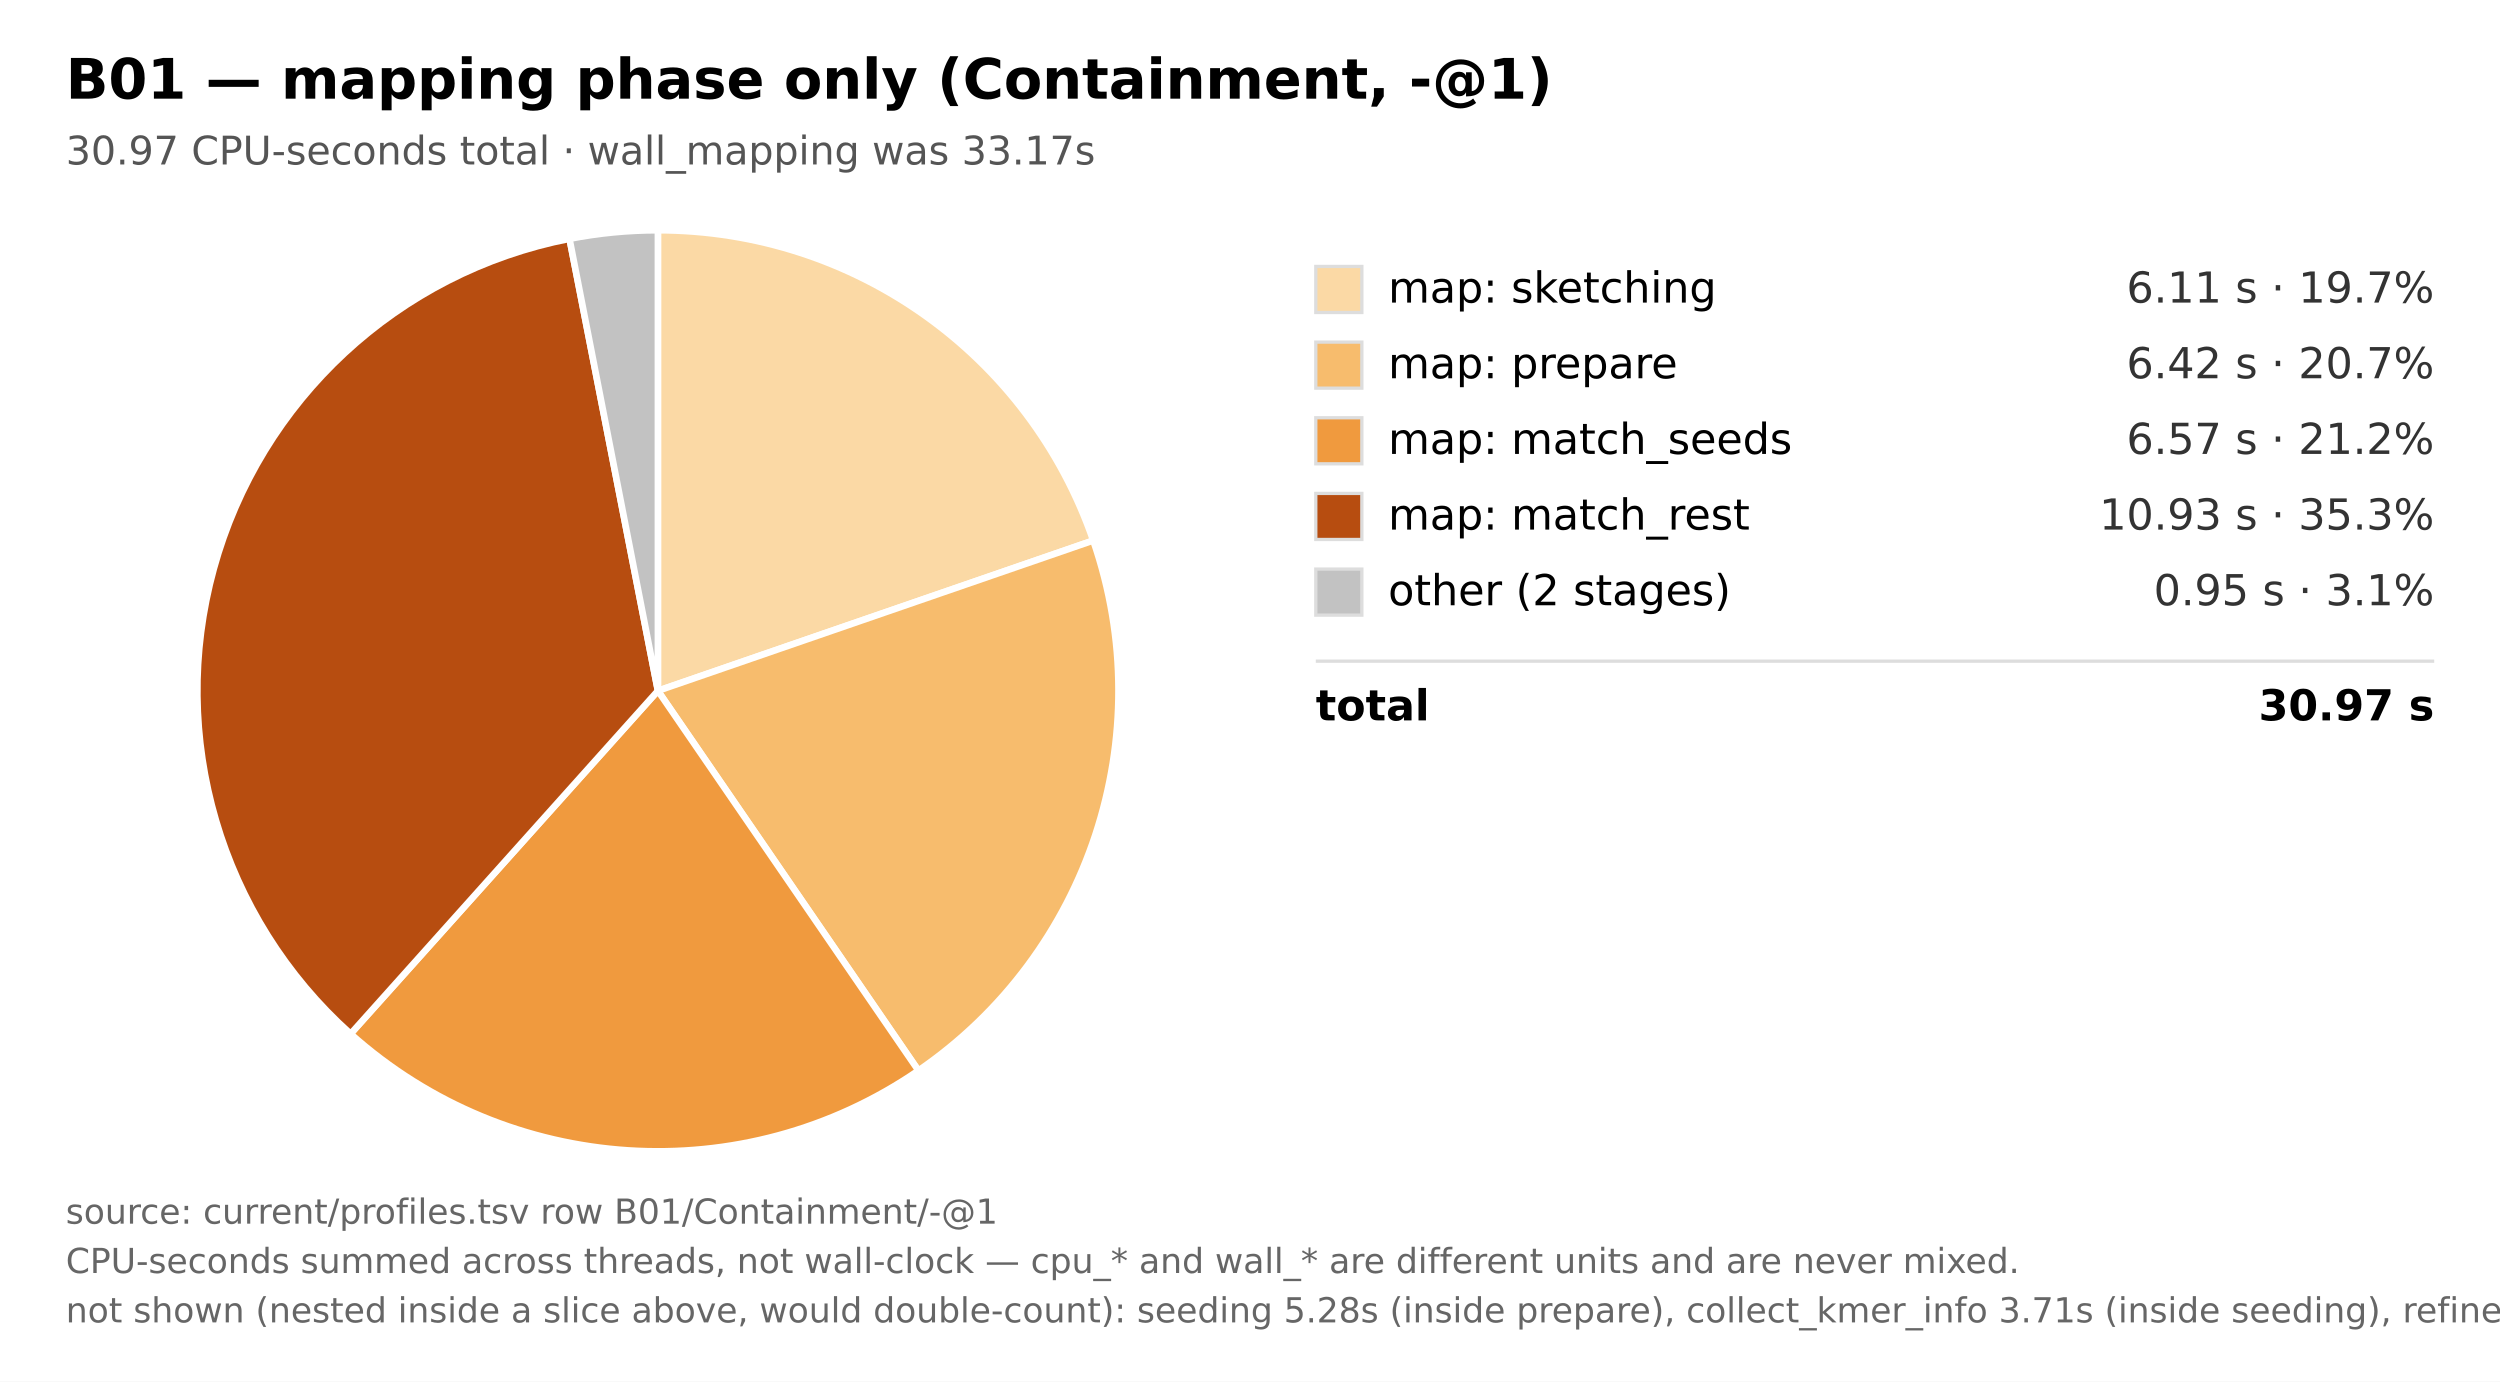
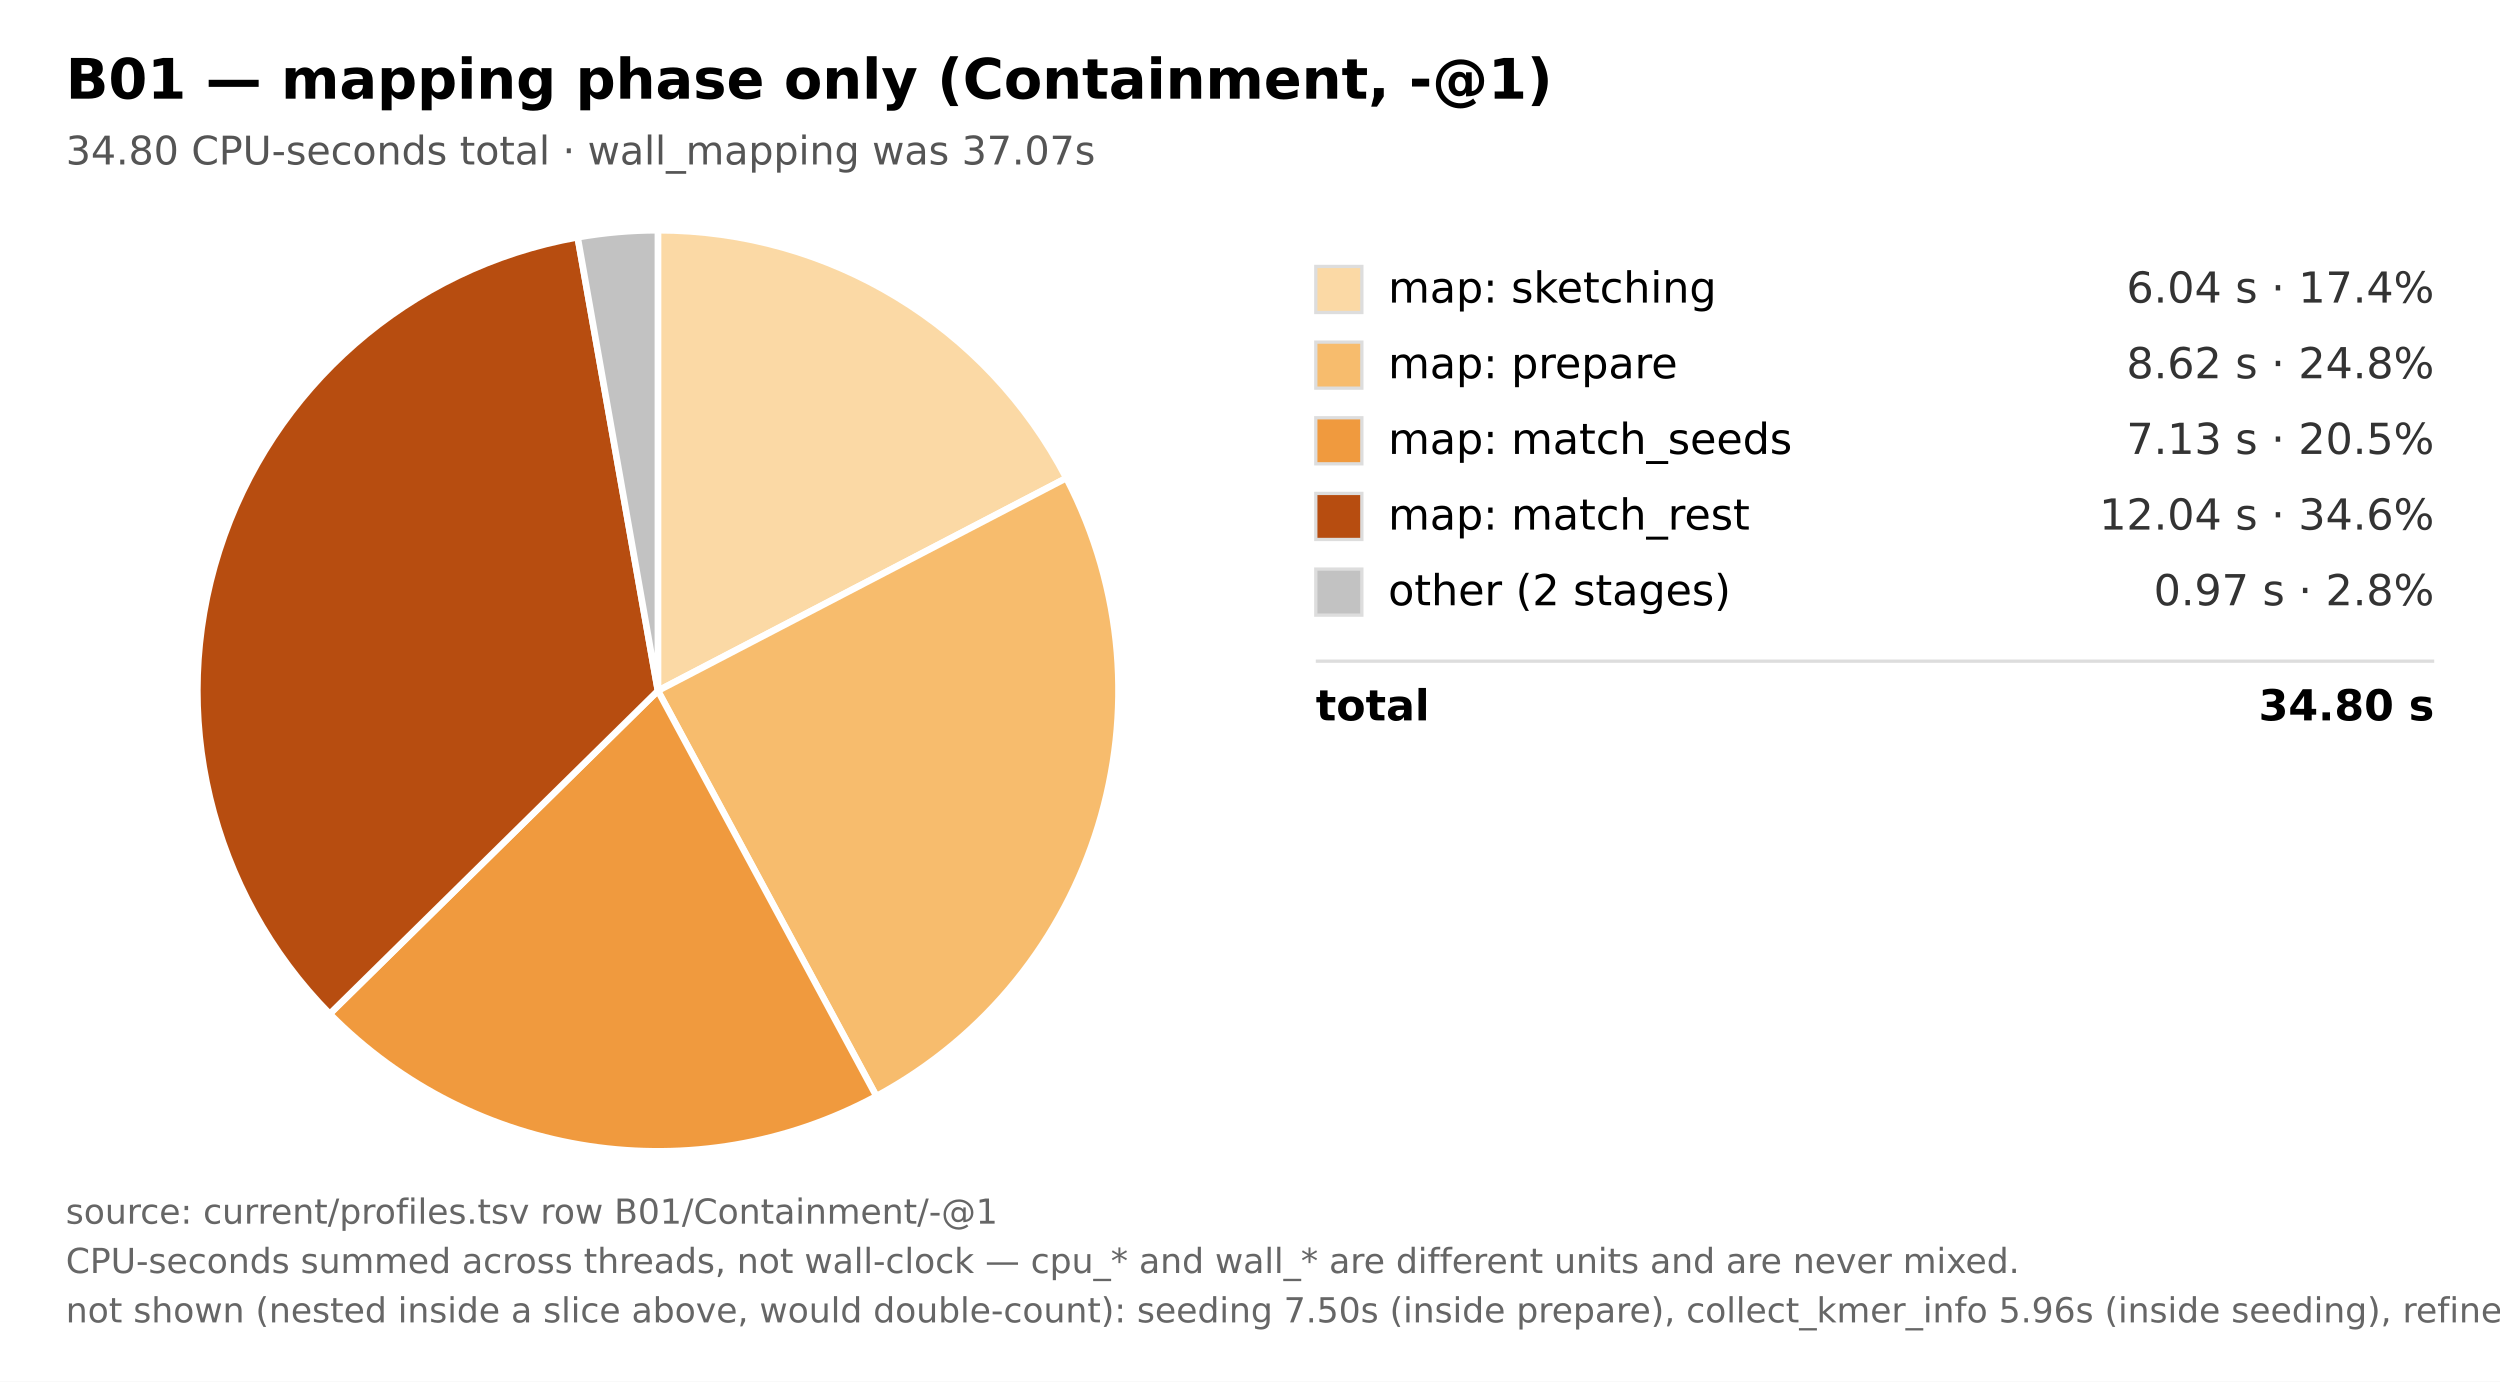
<svg xmlns="http://www.w3.org/2000/svg" width="760" height="420" viewBox="0 0 760 420" font-family="DejaVu Sans, Helvetica, Arial, sans-serif">
  <rect width="760" height="420" fill="#ffffff" />
  <text x="20" y="30" font-size="17" font-weight="bold">B01 — mapping phase only (Containment, -@1)</text>
-   <text x="20" y="50" font-size="12" fill="#555555">30.97 CPU-seconds total · wall_mapping was 33.17s</text>
-   <path d="M 200.00,210.00 L 200.00,70.00 A 140.00,140.00 0 0,1 332.34,164.32 Z" fill="#fbd9a5" stroke="#ffffff" stroke-width="2" />
-   <path d="M 200.00,210.00 L 332.34,164.32 A 140.00,140.00 0 0,1 279.20,325.45 Z" fill="#f7bc6d" stroke="#ffffff" stroke-width="2" />
-   <path d="M 200.00,210.00 L 279.20,325.45 A 140.00,140.00 0 0,1 106.59,314.28 Z" fill="#f09a3e" stroke="#ffffff" stroke-width="2" />
-   <path d="M 200.00,210.00 L 106.59,314.28 A 140.00,140.00 0 0,1 173.13,72.60 Z" fill="#b74d10" stroke="#ffffff" stroke-width="2" />
-   <path d="M 200.00,210.00 L 173.13,72.60 A 140.00,140.00 0 0,1 200.00,70.00 Z" fill="#c2c2c2" stroke="#ffffff" stroke-width="2" />
+   <text x="20" y="50" font-size="12" fill="#555555">34.80 CPU-seconds total · wall_mapping was 37.07s</text>
+   <path d="M 200.00,210.00 L 200.00,70.00 A 140.00,140.00 0 0,1 324.17,145.34 Z" fill="#fbd9a5" stroke="#ffffff" stroke-width="2" />
+   <path d="M 200.00,210.00 L 324.17,145.34 A 140.00,140.00 0 0,1 266.42,333.24 Z" fill="#f7bc6d" stroke="#ffffff" stroke-width="2" />
+   <path d="M 200.00,210.00 L 266.42,333.24 A 140.00,140.00 0 0,1 100.24,308.22 Z" fill="#f09a3e" stroke="#ffffff" stroke-width="2" />
+   <path d="M 200.00,210.00 L 100.24,308.22 A 140.00,140.00 0 0,1 175.61,72.14 Z" fill="#b74d10" stroke="#ffffff" stroke-width="2" />
+   <path d="M 200.00,210.00 L 175.61,72.14 A 140.00,140.00 0 0,1 200.00,70.00 Z" fill="#c2c2c2" stroke="#ffffff" stroke-width="2" />
  <rect x="400" y="81" width="14" height="14" fill="#fbd9a5" stroke="#dddddd" stroke-width="1" />
  <text x="422" y="92" font-size="13">map: sketching</text>
-   <text x="740" y="92" font-size="13" text-anchor="end" fill="#333333">6.11 s · 19.7%</text>
+   <text x="740" y="92" font-size="13" text-anchor="end" fill="#333333">6.04 s · 17.4%</text>
  <rect x="400" y="104" width="14" height="14" fill="#f7bc6d" stroke="#dddddd" stroke-width="1" />
  <text x="422" y="115" font-size="13">map: prepare</text>
-   <text x="740" y="115" font-size="13" text-anchor="end" fill="#333333">6.42 s · 20.7%</text>
+   <text x="740" y="115" font-size="13" text-anchor="end" fill="#333333">8.62 s · 24.8%</text>
  <rect x="400" y="127" width="14" height="14" fill="#f09a3e" stroke="#dddddd" stroke-width="1" />
  <text x="422" y="138" font-size="13">map: match_seeds</text>
-   <text x="740" y="138" font-size="13" text-anchor="end" fill="#333333">6.57 s · 21.2%</text>
+   <text x="740" y="138" font-size="13" text-anchor="end" fill="#333333">7.13 s · 20.5%</text>
  <rect x="400" y="150" width="14" height="14" fill="#b74d10" stroke="#dddddd" stroke-width="1" />
  <text x="422" y="161" font-size="13">map: match_rest</text>
-   <text x="740" y="161" font-size="13" text-anchor="end" fill="#333333">10.93 s · 35.3%</text>
+   <text x="740" y="161" font-size="13" text-anchor="end" fill="#333333">12.04 s · 34.6%</text>
  <rect x="400" y="173" width="14" height="14" fill="#c2c2c2" stroke="#dddddd" stroke-width="1" />
  <text x="422" y="184" font-size="13">other (2 stages)</text>
-   <text x="740" y="184" font-size="13" text-anchor="end" fill="#333333">0.95 s · 3.1%</text>
+   <text x="740" y="184" font-size="13" text-anchor="end" fill="#333333">0.97 s · 2.8%</text>
  <line x1="400" y1="201" x2="740" y2="201" stroke="#dddddd" />
  <text x="400" y="219" font-size="13" font-weight="bold">total</text>
-   <text x="740" y="219" font-size="13" text-anchor="end" font-weight="bold">30.97 s</text>
+   <text x="740" y="219" font-size="13" text-anchor="end" font-weight="bold">34.80 s</text>
  <text x="20" y="372" font-size="10.5" fill="#666666">source: current/profiles.tsv row B01/Containment/-@1</text>
  <text x="20" y="387" font-size="10.5" fill="#666666">CPU-seconds summed across threads, not wall-clock — cpu_* and wall_* are different units and are never mixed.</text>
-   <text x="20" y="402" font-size="10.5" fill="#666666">not shown (nested inside a slice above, would double-count): seeding 5.28s (inside prepare), collect_kmer_info 3.71s (inside seeding), refine 6.77s (inside match_rest)</text>
+   <text x="20" y="402" font-size="10.5" fill="#666666">not shown (nested inside a slice above, would double-count): seeding 7.50s (inside prepare), collect_kmer_info 5.96s (inside seeding), refine 6.75s (inside match_rest)</text>
</svg>
